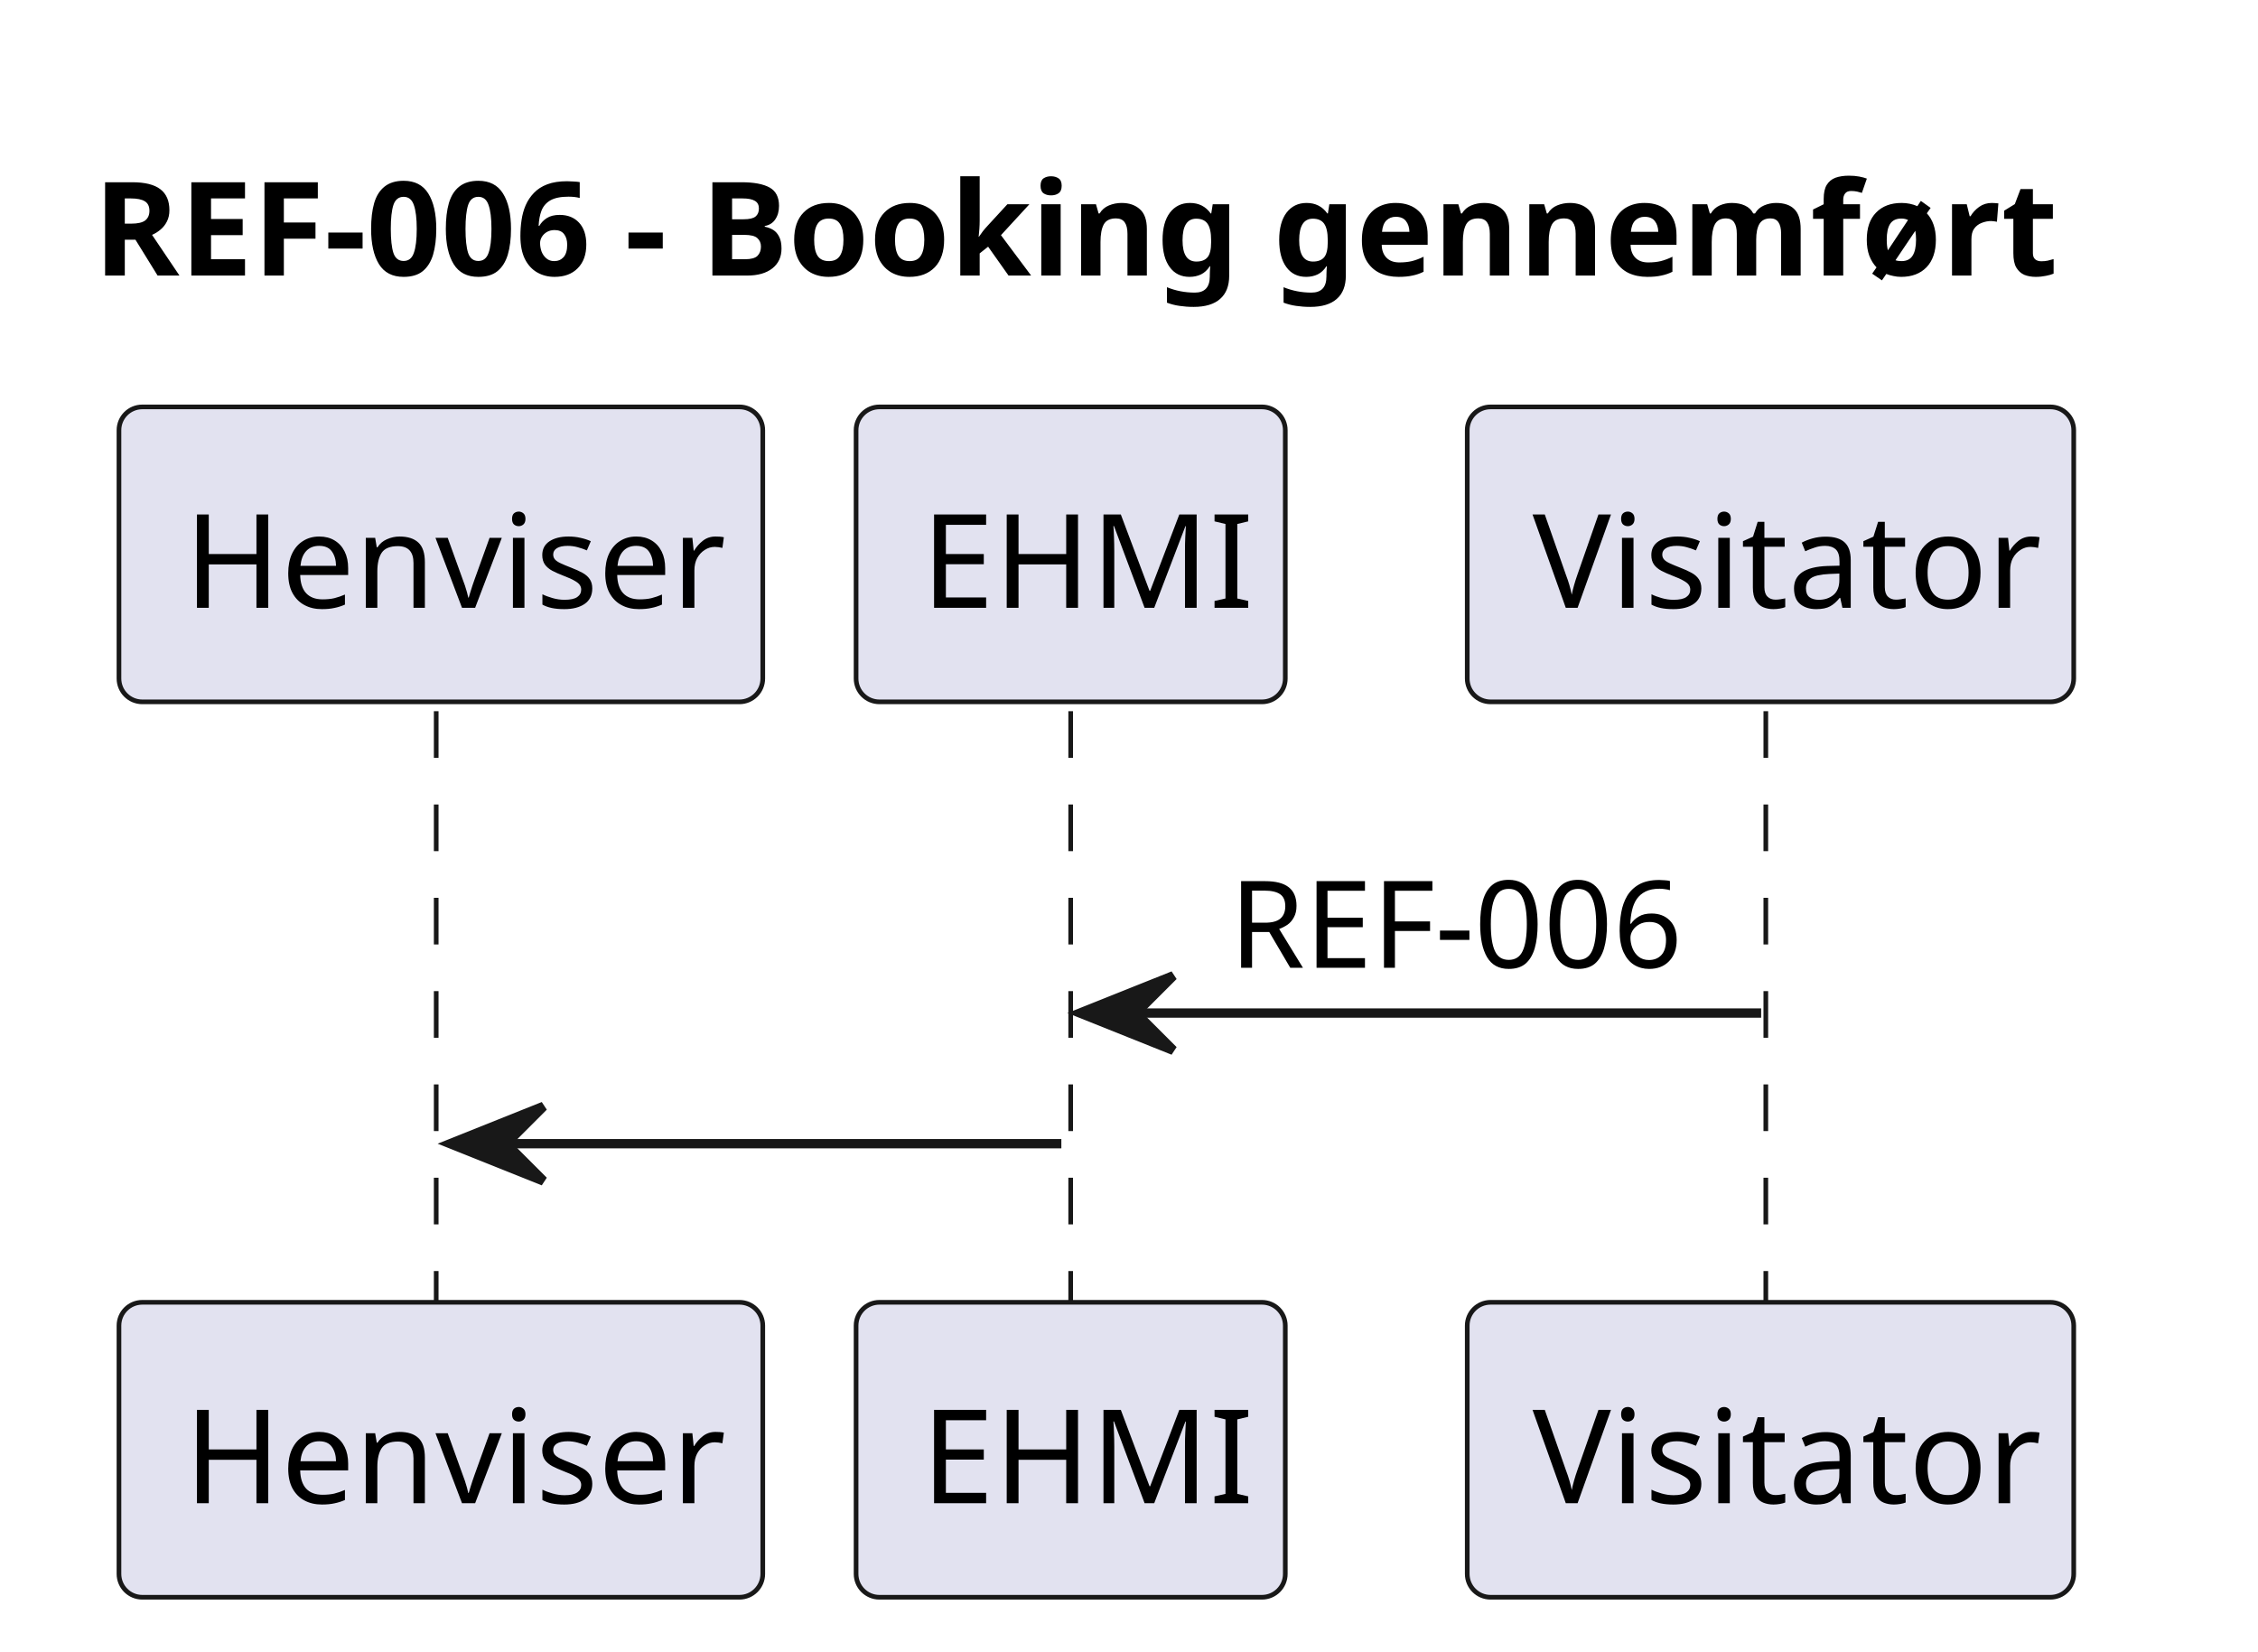
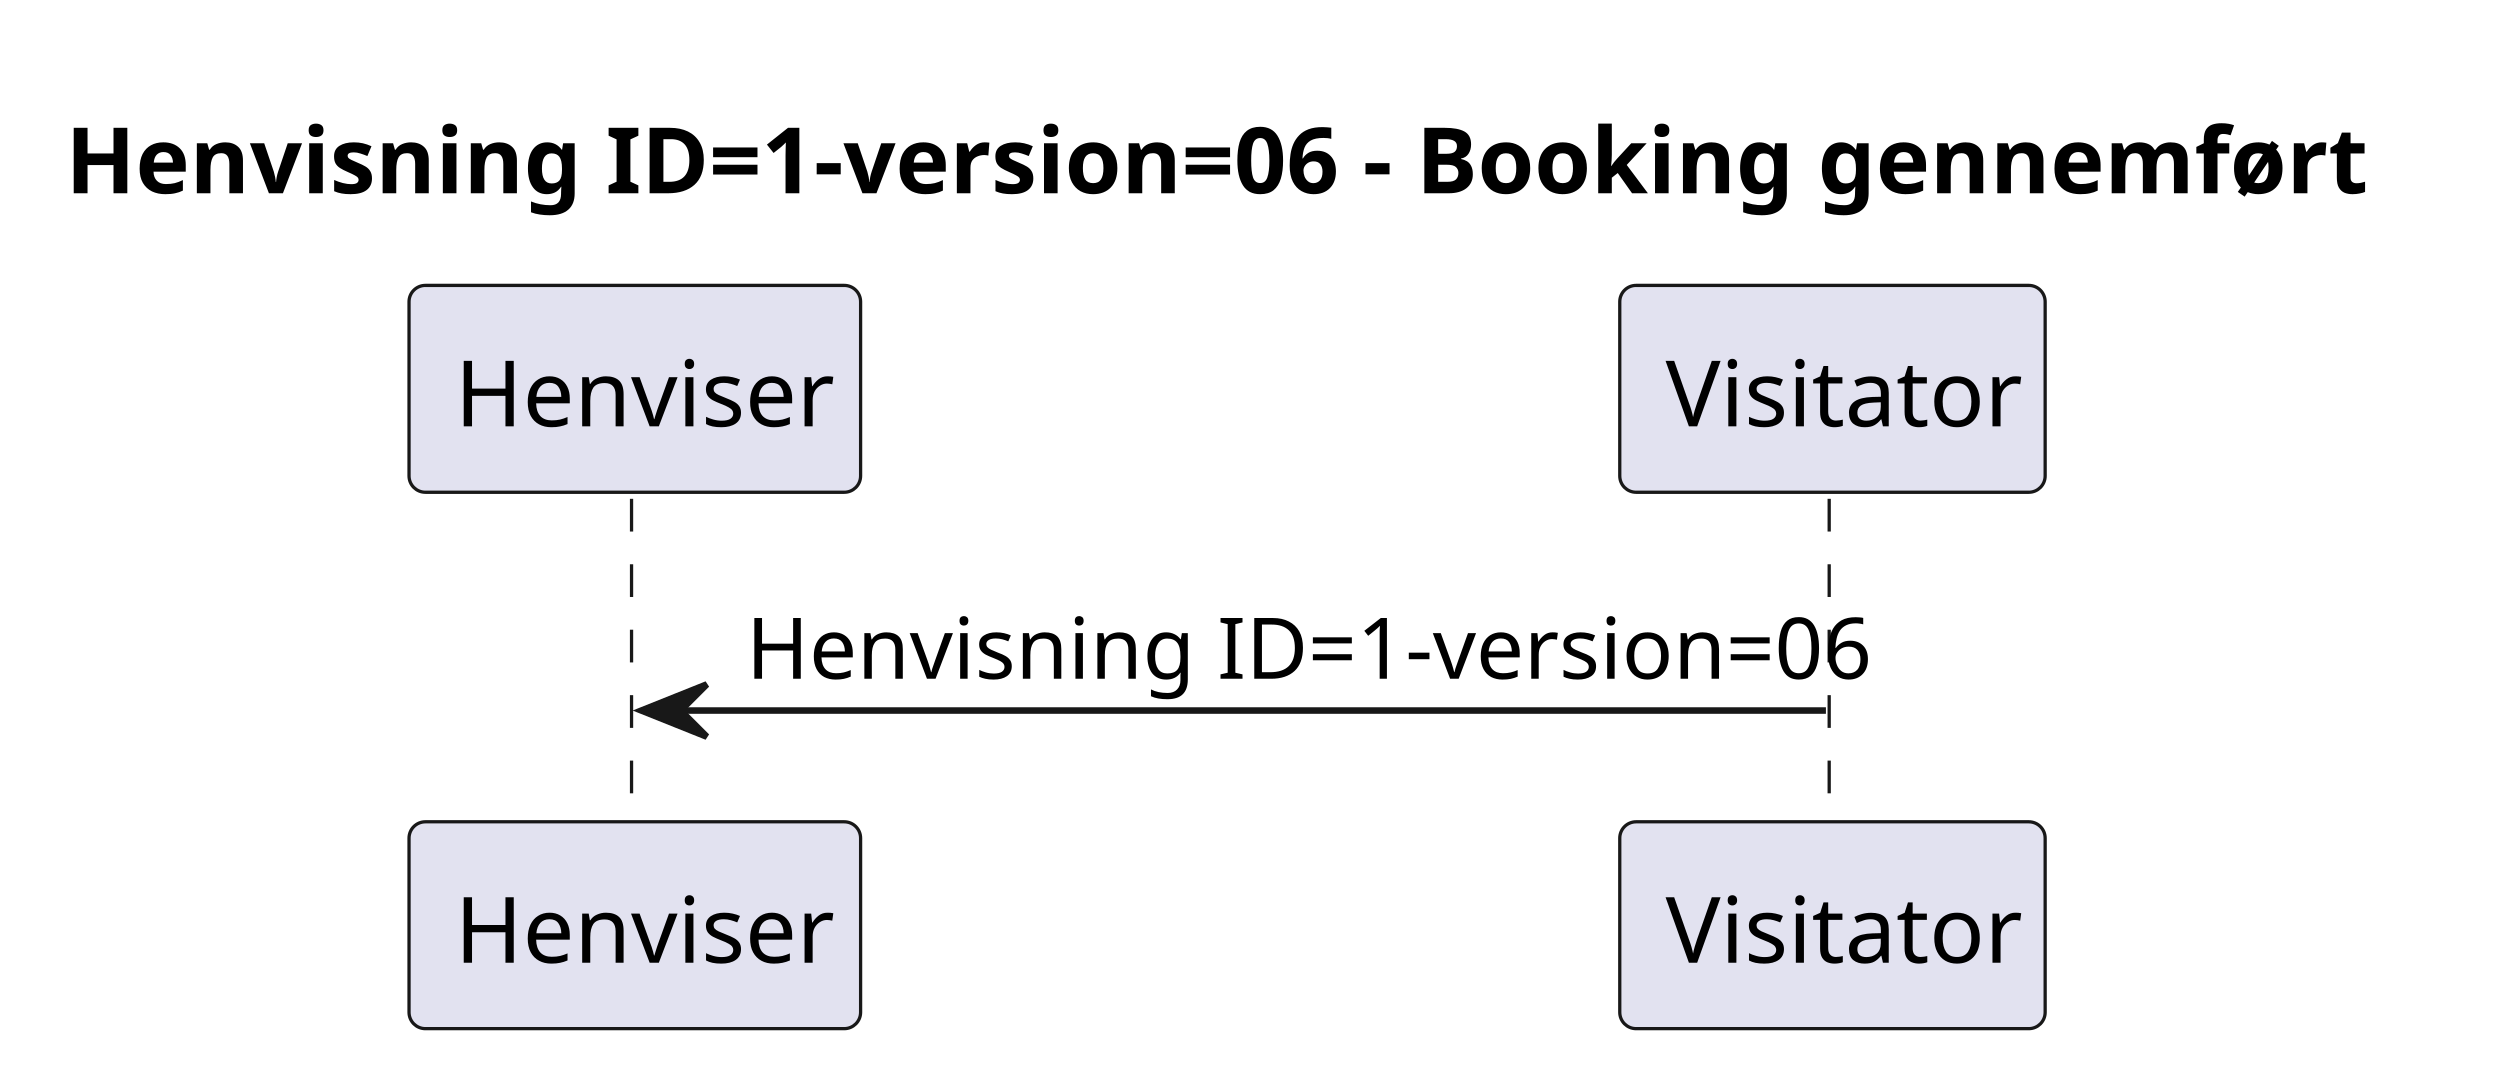
- <svg xmlns="http://www.w3.org/2000/svg" contentStyleType="text/css" height="177px" preserveAspectRatio="none" style="width:242px;height:177px;background:#FFFFFF;" version="1.1" viewBox="0 0 242 177" width="242px" zoomAndPan="magnify">
+ <svg xmlns="http://www.w3.org/2000/svg" contentStyleType="text/css" height="163px" preserveAspectRatio="none" style="width:382px;height:163px;background:#FFFFFF;" version="1.1" viewBox="0 0 382 163" width="382px" zoomAndPan="magnify">
  <defs />
  <g>
-     <text fill="#000000" font-family="sans-serif" font-size="14" font-weight="bold" lengthAdjust="spacing" textLength="214" x="10" y="29.533">REF-006 - Booking gennemført</text>
-     <line style="stroke:#181818;stroke-width:0.5;stroke-dasharray:5.0,5.0;" x1="46.75" x2="46.75" y1="76.219" y2="140.57" />
-     <line style="stroke:#181818;stroke-width:0.5;stroke-dasharray:5.0,5.0;" x1="114.75" x2="114.75" y1="76.219" y2="140.57" />
-     <line style="stroke:#181818;stroke-width:0.5;stroke-dasharray:5.0,5.0;" x1="189.25" x2="189.25" y1="76.219" y2="140.57" />
-     <rect fill="#E2E2F0" height="31.609" rx="2.5" ry="2.5" style="stroke:#181818;stroke-width:0.5;" width="69" x="12.75" y="43.609" />
-     <text fill="#000000" font-family="sans-serif" font-size="14" lengthAdjust="spacing" textLength="55" x="19.75" y="65.143">Henviser</text>
-     <rect fill="#E2E2F0" height="31.609" rx="2.5" ry="2.5" style="stroke:#181818;stroke-width:0.5;" width="69" x="12.75" y="139.57" />
-     <text fill="#000000" font-family="sans-serif" font-size="14" lengthAdjust="spacing" textLength="55" x="19.75" y="161.103">Henviser</text>
-     <rect fill="#E2E2F0" height="31.609" rx="2.5" ry="2.5" style="stroke:#181818;stroke-width:0.5;" width="46" x="91.75" y="43.609" />
-     <text fill="#000000" font-family="sans-serif" font-size="14" lengthAdjust="spacing" textLength="32" x="98.75" y="65.143">EHMI</text>
-     <rect fill="#E2E2F0" height="31.609" rx="2.5" ry="2.5" style="stroke:#181818;stroke-width:0.5;" width="46" x="91.75" y="139.57" />
-     <text fill="#000000" font-family="sans-serif" font-size="14" lengthAdjust="spacing" textLength="32" x="98.75" y="161.103">EHMI</text>
-     <rect fill="#E2E2F0" height="31.609" rx="2.5" ry="2.5" style="stroke:#181818;stroke-width:0.5;" width="65" x="157.25" y="43.609" />
-     <text fill="#000000" font-family="sans-serif" font-size="14" lengthAdjust="spacing" textLength="51" x="164.25" y="65.143">Visitator</text>
-     <rect fill="#E2E2F0" height="31.609" rx="2.5" ry="2.5" style="stroke:#181818;stroke-width:0.5;" width="65" x="157.25" y="139.57" />
-     <text fill="#000000" font-family="sans-serif" font-size="14" lengthAdjust="spacing" textLength="51" x="164.25" y="161.103">Visitator</text>
-     <polygon fill="#181818" points="125.75,104.57,115.75,108.57,125.75,112.57,121.75,108.57" style="stroke:#181818;stroke-width:1.0;" />
-     <line style="stroke:#181818;stroke-width:1.0;" x1="119.75" x2="188.75" y1="108.57" y2="108.57" />
-     <text fill="#000000" font-family="sans-serif" font-size="13" lengthAdjust="spacing" textLength="51" x="131.75" y="103.714">REF-006</text>
-     <polygon fill="#181818" points="58.25,118.57,48.25,122.57,58.25,126.57,54.25,122.57" style="stroke:#181818;stroke-width:1.0;" />
-     <line style="stroke:#181818;stroke-width:1.0;" x1="52.25" x2="113.75" y1="122.57" y2="122.57" />
+     <text fill="#000000" font-family="sans-serif" font-size="14" font-weight="bold" lengthAdjust="spacing" textLength="354" x="10" y="29.533">Henvisning ID=1-version=06 - Booking gennemført</text>
+     <line style="stroke:#181818;stroke-width:0.5;stroke-dasharray:5.0,5.0;" x1="96.5" x2="96.5" y1="76.219" y2="126.57" />
+     <line style="stroke:#181818;stroke-width:0.5;stroke-dasharray:5.0,5.0;" x1="279.5" x2="279.5" y1="76.219" y2="126.57" />
+     <rect fill="#E2E2F0" height="31.609" rx="2.5" ry="2.5" style="stroke:#181818;stroke-width:0.5;" width="69" x="62.5" y="43.609" />
+     <text fill="#000000" font-family="sans-serif" font-size="14" lengthAdjust="spacing" textLength="55" x="69.5" y="65.143">Henviser</text>
+     <rect fill="#E2E2F0" height="31.609" rx="2.5" ry="2.5" style="stroke:#181818;stroke-width:0.5;" width="69" x="62.5" y="125.57" />
+     <text fill="#000000" font-family="sans-serif" font-size="14" lengthAdjust="spacing" textLength="55" x="69.5" y="147.103">Henviser</text>
+     <rect fill="#E2E2F0" height="31.609" rx="2.5" ry="2.5" style="stroke:#181818;stroke-width:0.5;" width="65" x="247.5" y="43.609" />
+     <text fill="#000000" font-family="sans-serif" font-size="14" lengthAdjust="spacing" textLength="51" x="254.5" y="65.143">Visitator</text>
+     <rect fill="#E2E2F0" height="31.609" rx="2.5" ry="2.5" style="stroke:#181818;stroke-width:0.5;" width="65" x="247.5" y="125.57" />
+     <text fill="#000000" font-family="sans-serif" font-size="14" lengthAdjust="spacing" textLength="51" x="254.5" y="147.103">Visitator</text>
+     <polygon fill="#181818" points="108,104.57,98,108.57,108,112.57,104,108.57" style="stroke:#181818;stroke-width:1.0;" />
+     <line style="stroke:#181818;stroke-width:1.0;" x1="102" x2="279" y1="108.57" y2="108.57" />
+     <text fill="#000000" font-family="sans-serif" font-size="13" lengthAdjust="spacing" textLength="159" x="114" y="103.714">Henvisning ID=1-version=06</text>
  </g>
</svg>
